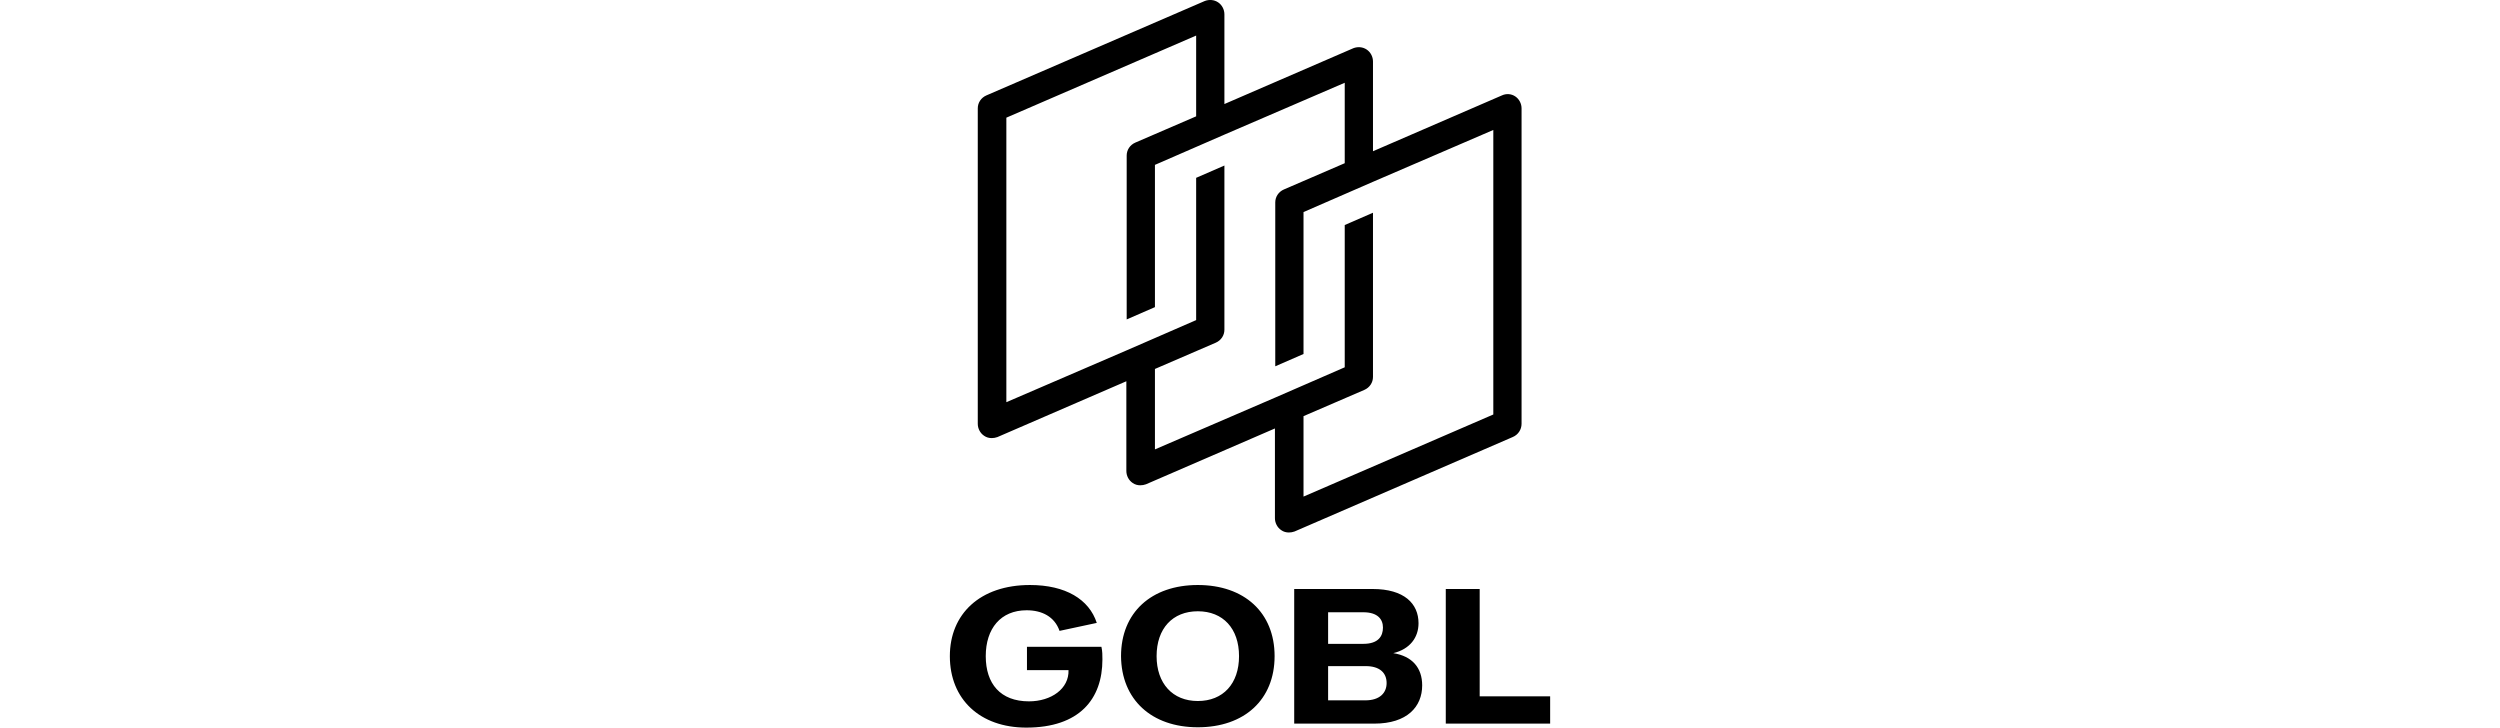
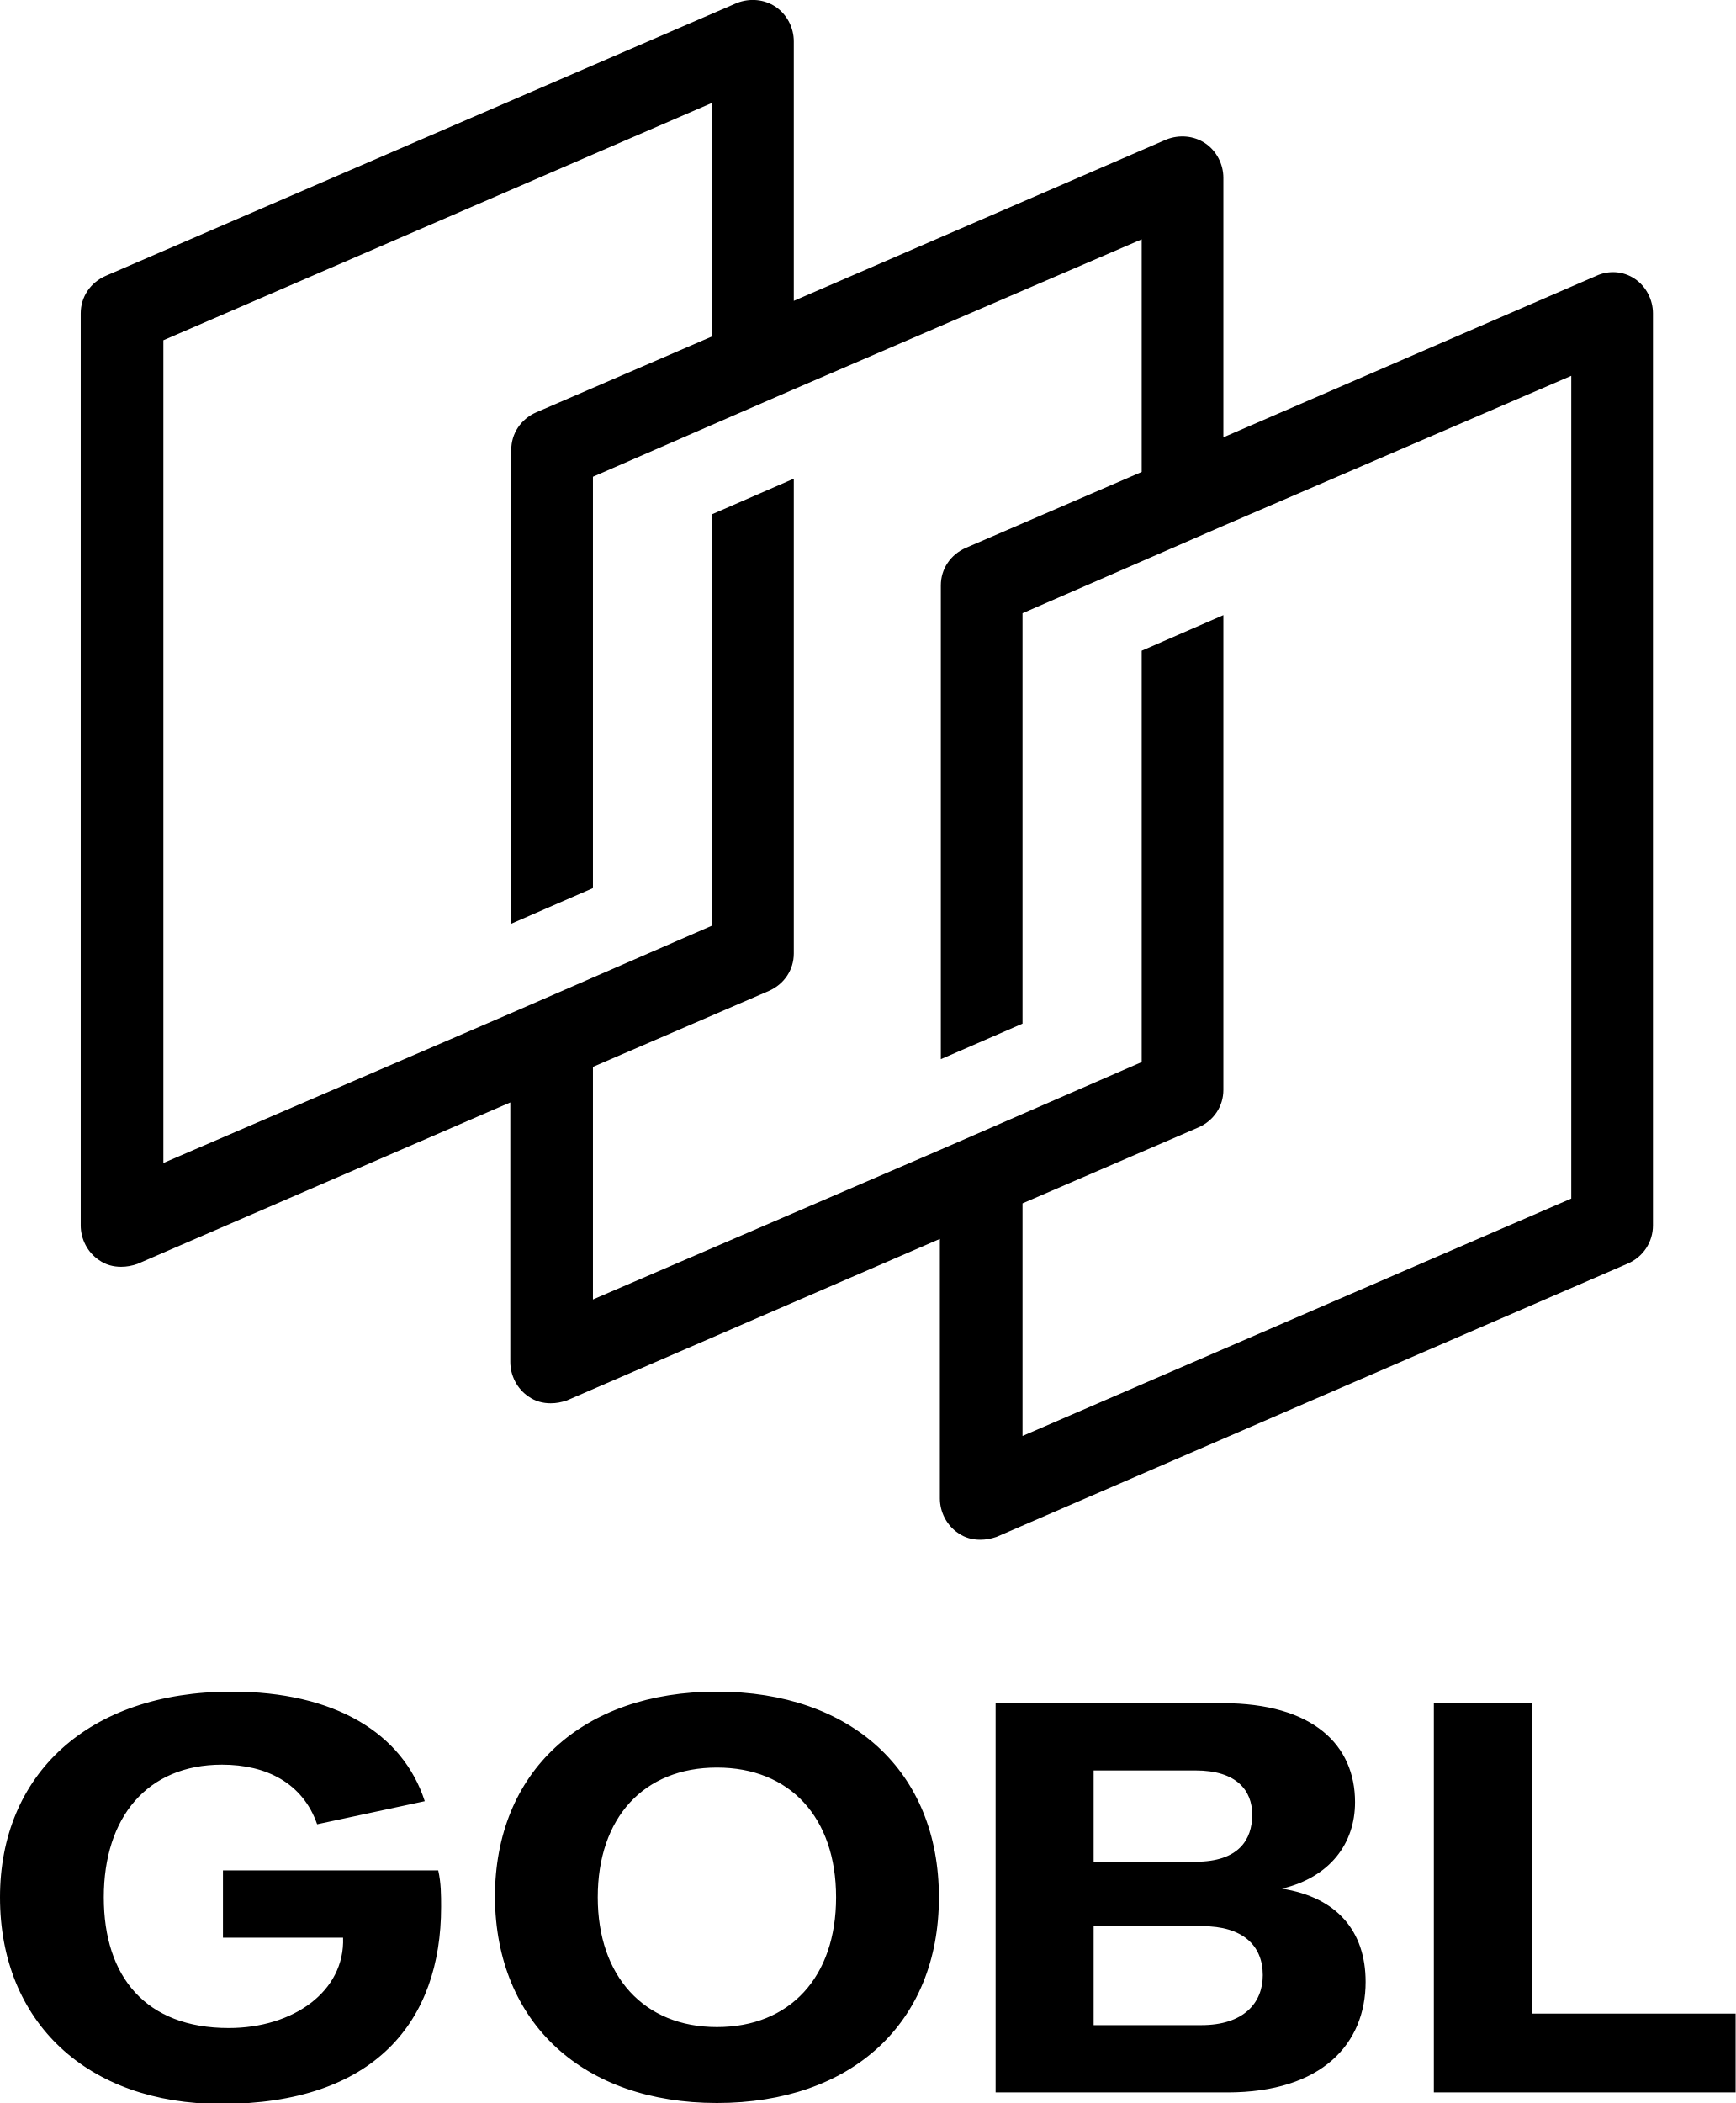
- <svg xmlns="http://www.w3.org/2000/svg" width="550" height="160" viewBox="0 0 180.6 218.8">
+ <svg xmlns="http://www.w3.org/2000/svg" width="180.6" height="218.8" viewBox="0 0 180.6 218.8">
  <path d="M172 127.5V32.6c0-1.4-.7-2.8-1.9-3.6-1.2-.8-2.7-.9-4-.3l-38.8 16.8v-27c0-1.4-.7-2.8-1.9-3.6-1.2-.8-2.7-.9-4-.4L82.6 31.3v-27c0-1.4-.7-2.8-1.9-3.6-1.2-.8-2.7-.9-4-.4L11 28.7c-1.6.7-2.6 2.2-2.6 3.9v94.9c0 1.4.7 2.8 1.9 3.6.7.5 1.5.7 2.3.7.6 0 1.1-.1 1.7-.3l38.8-16.8v27c0 1.4.7 2.8 1.9 3.6.7.5 1.5.7 2.3.7.6 0 1.1-.1 1.7-.3l38.8-16.8v27c0 1.4.7 2.8 1.9 3.6.7.5 1.5.7 2.3.7.6 0 1.1-.1 1.7-.3l65.6-28.4c1.7-.7 2.7-2.3 2.7-4zm-8.5-2.8-57.1 24.7v-24.2l18.3-7.9c1.6-.7 2.6-2.2 2.6-3.9V64l-8.5 3.7v42.8l-12.4 5.4-8.5 3.7-36.2 15.6V111l18.3-7.9c1.6-.7 2.6-2.2 2.6-3.9V49.8l-8.5 3.7v42.8l-12.4 5.4-8.5 3.7L17 121V35.4l57.1-24.7V35l-18.3 7.9c-1.6.7-2.6 2.2-2.6 3.9v49.3l8.5-3.7V49.6l12.4-5.4 8.5-3.7 36.2-15.6v24.2L100.5 57c-1.6.7-2.6 2.2-2.6 3.9v49.3l8.5-3.7V63.8l12.4-5.4 8.5-3.7 36.2-15.6v85.6zM44.2 187.4c-2.3-7.1-9.4-11.4-20.1-11.4-15 0-24.1 8.7-24.1 21.4 0 13 9.1 21.5 23 21.5 16 0 22.9-8.6 22.9-20.5 0-1.2 0-2.5-.3-3.8H23.2v7h12.5c.2 5.6-5.2 9.4-11.9 9.4-8.6 0-13-5.3-13-13.6s4.5-13.8 12.3-13.8c4.6 0 8.4 1.9 9.9 6.2l11.2-2.4zM74.6 210.9c-7.6 0-12.4-5.3-12.4-13.5 0-8.3 4.8-13.5 12.4-13.5 7.6 0 12.4 5.2 12.4 13.5s-4.8 13.5-12.4 13.5zm0 7.9c14 0 23.1-8.3 23.1-21.4 0-13.1-9.1-21.4-23.1-21.4s-23.1 8.3-23.1 21.4c.1 13.1 9.2 21.4 23.1 21.4zM125 210.7h-11.2v-10.3h11.3c4.2 0 6.3 2 6.3 5.1 0 2.9-2 5.2-6.4 5.2zm-11.2-26.5h10.6c4.3 0 5.9 2.1 5.9 4.6 0 2.6-1.4 4.9-5.9 4.9h-10.6v-9.5zm19.6 12.3c5-1.2 7.6-4.7 7.6-9 0-5.9-4.3-10.3-13.8-10.3h-23.6v40.5h24.1c9.9 0 14.4-5.1 14.4-11.5 0-5.3-3-8.8-8.7-9.7zM149.2 177.2v40.5h31.4v-8.2h-21.2v-32.3z" />
</svg>
